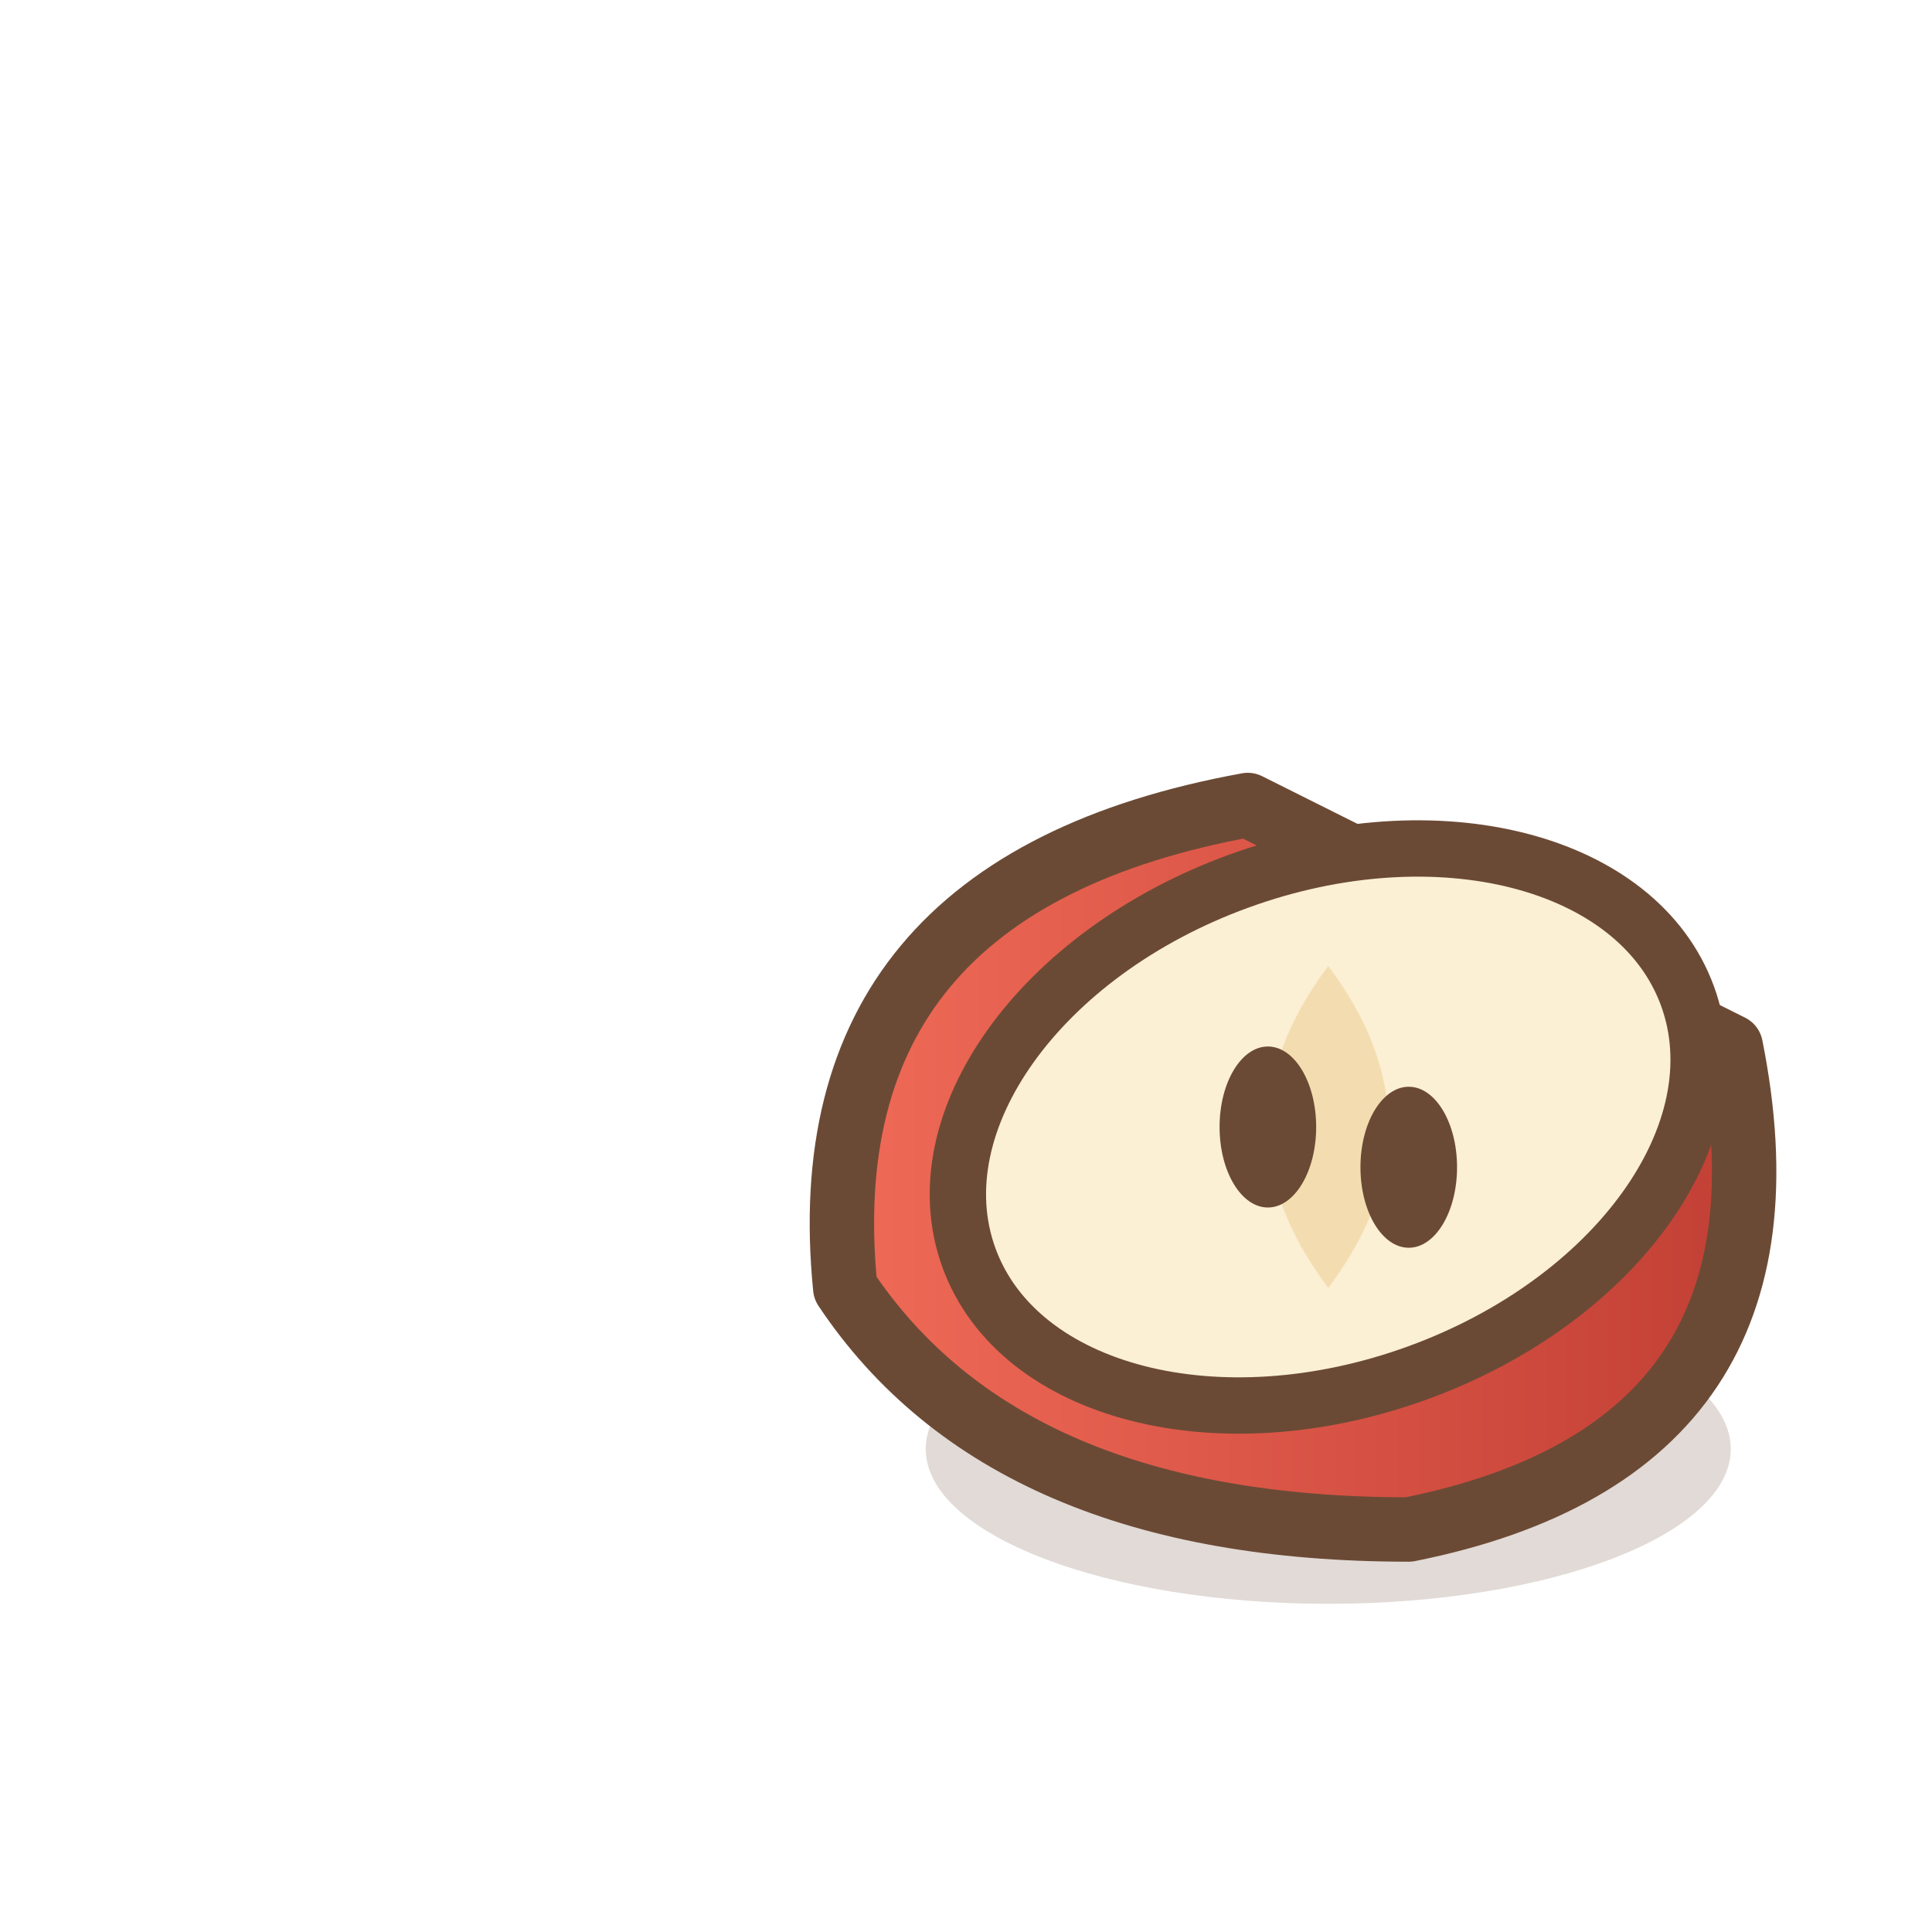
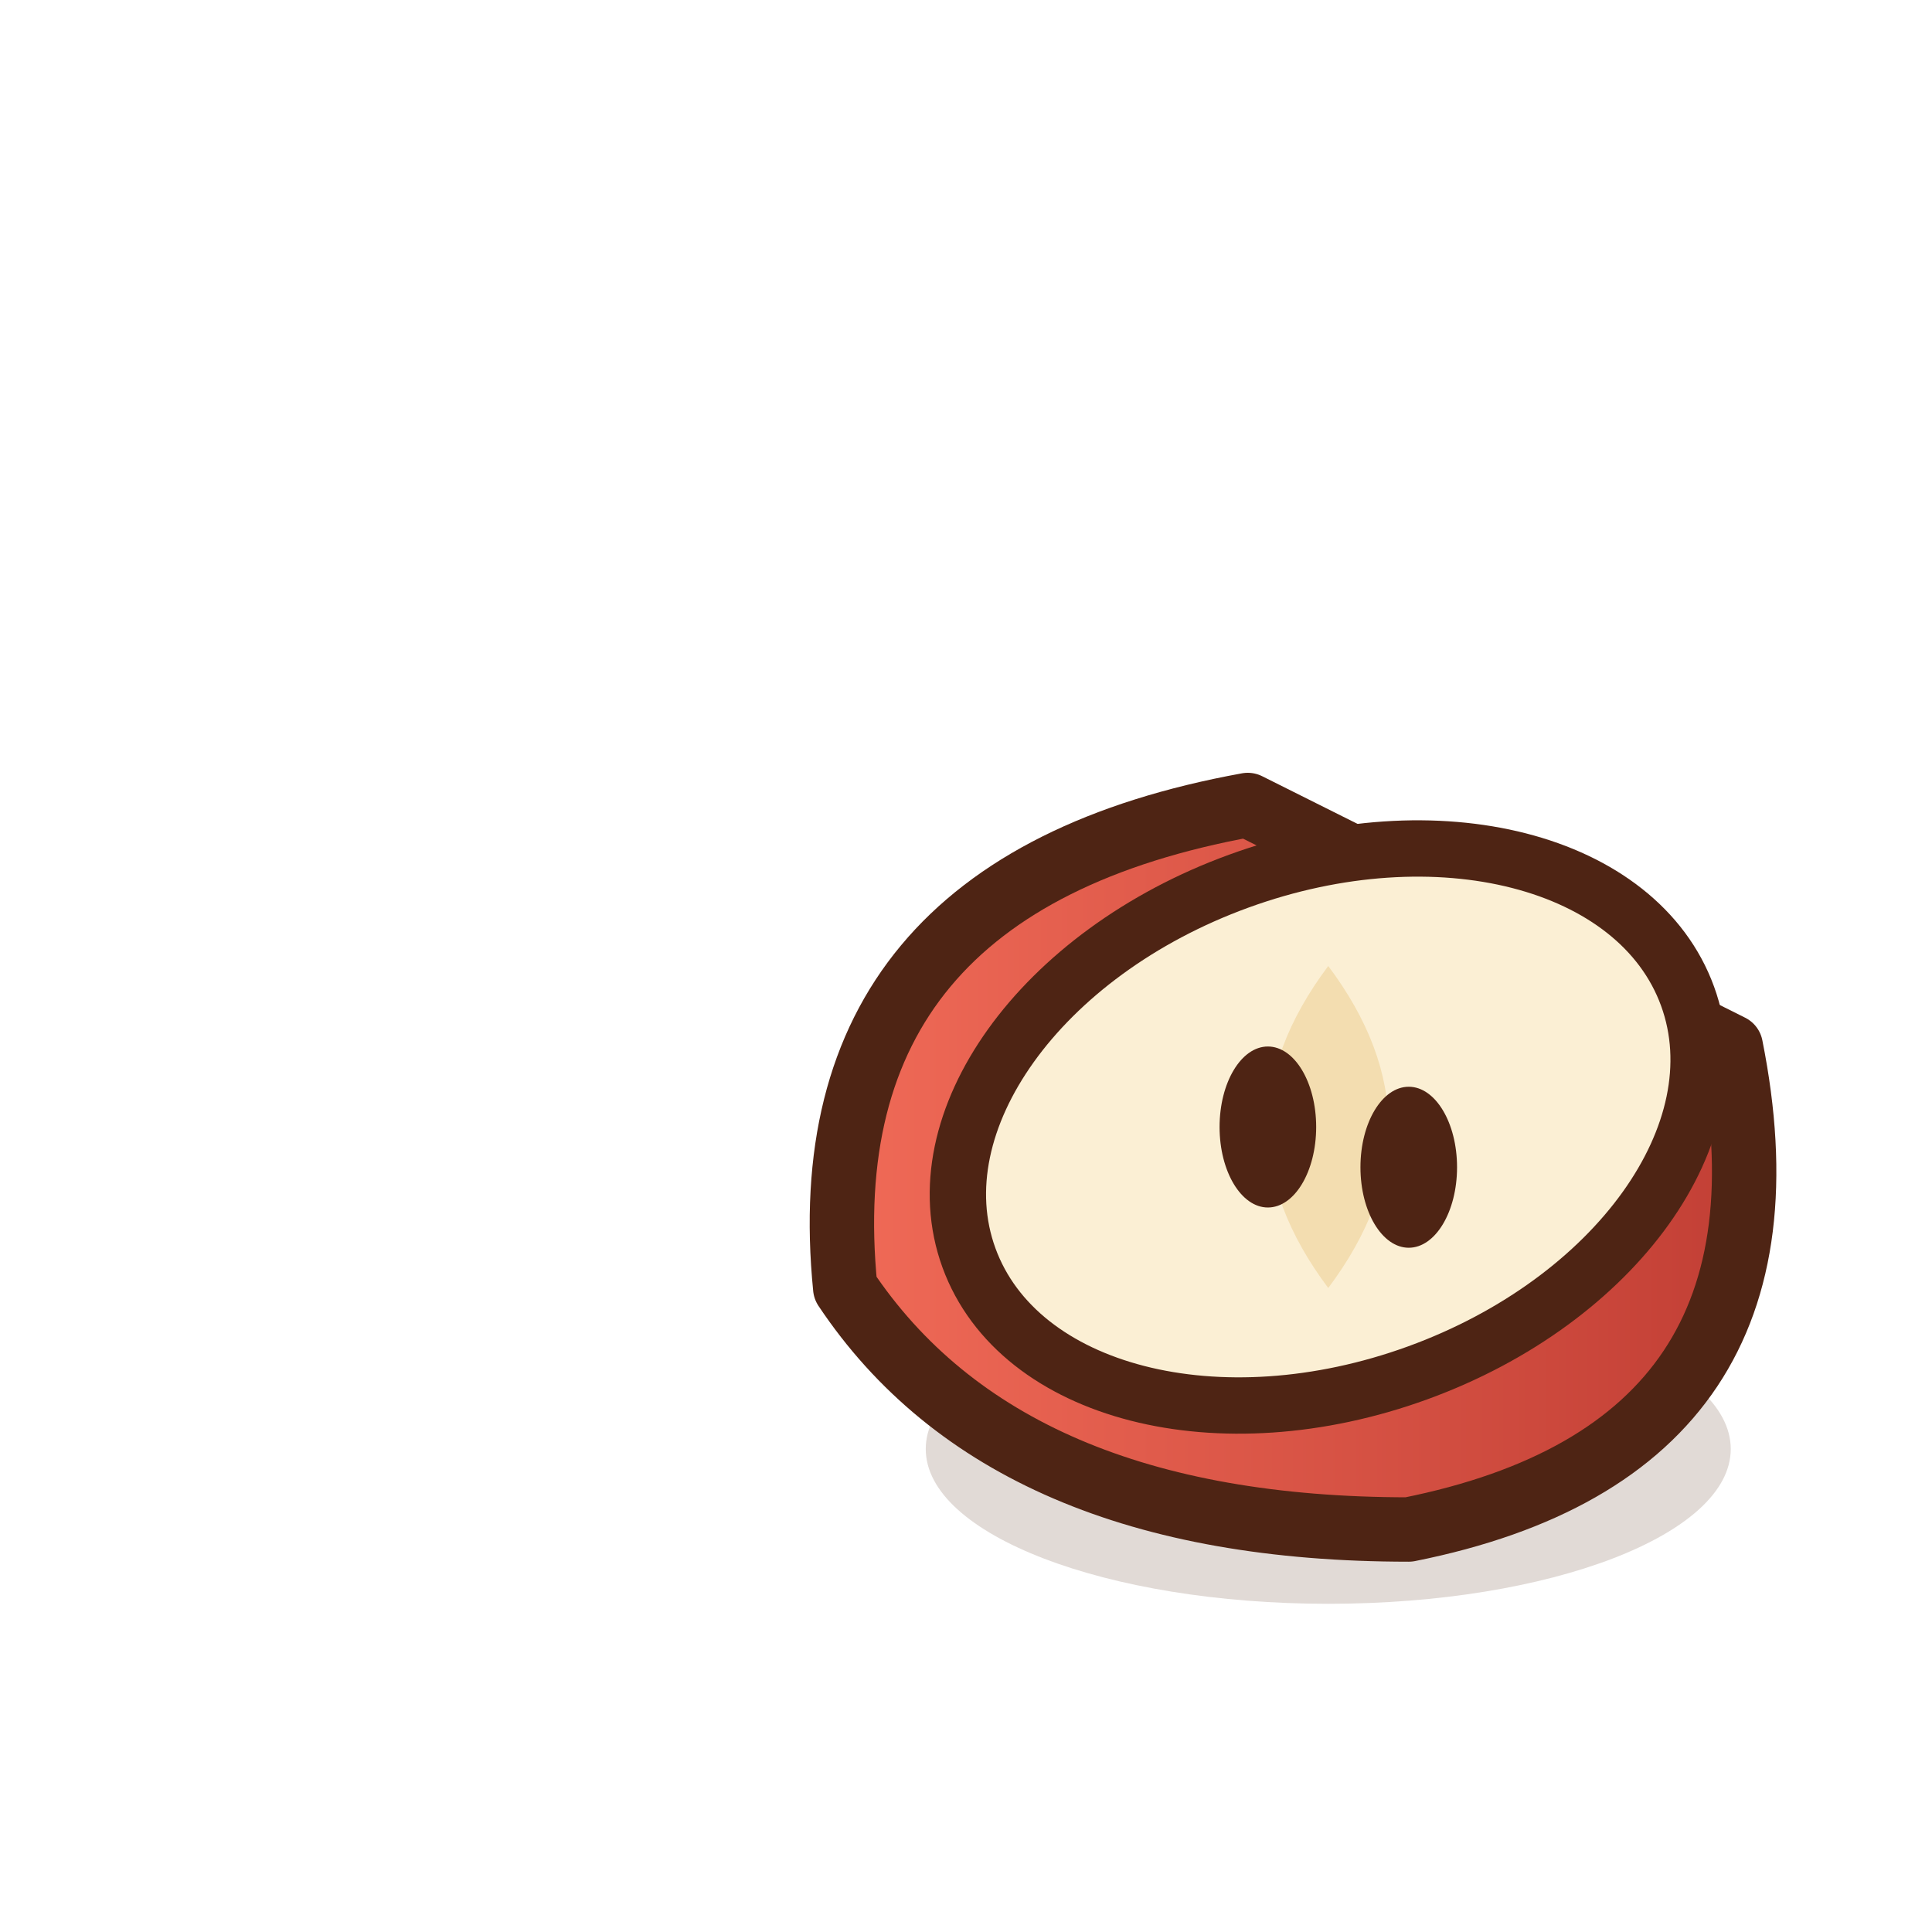
<svg xmlns="http://www.w3.org/2000/svg" width="1024" height="1024" viewBox="308.8 359.2 48 48">
  <defs>
    <linearGradient id="g3" x1="0" y1="0" x2="1" y2="0">
      <stop offset="0" stop-color="#F06A57" />
      <stop offset="1" stop-color="#C23F35" />
    </linearGradient>
  </defs>
  <g transform="translate(332.8 395.2)">
    <g transform="translate(9 0) scale(1 1)">
      <ellipse cx="0" cy="0" rx="10" ry="3.846" fill="rgba(90,55,30,0.18)" />
-       <path d="M-12 -4 Q-13 -14 -2 -16 L10 -10 Q12 0 2 2 Q-8 2 -12 -4 Z" fill="url(#g3)" stroke="#6B4A35" stroke-width="1.6" stroke-linejoin="round" stroke-linecap="round" />
-       <ellipse cx="0" cy="-8" rx="9.5" ry="6.5" fill="#FBEFD4" stroke="#6B4A35" stroke-width="1.4" stroke-linejoin="round" stroke-linecap="round" transform="rotate(-20 0 -8)" />
+       <path d="M-12 -4 Q-13 -14 -2 -16 L10 -10 Q12 0 2 2 Q-8 2 -12 -4 Z" fill="url(#g3)" stroke="#4E2414" stroke-width="1.6" stroke-linejoin="round" stroke-linecap="round" />
+       <ellipse cx="0" cy="-8" rx="9.5" ry="6.5" fill="#FBEFD4" stroke="#4E2414" stroke-width="1.4" stroke-linejoin="round" stroke-linecap="round" transform="rotate(-20 0 -8)" />
      <path d="M0 -12 q-3 4 0 8 q3 -4 0 -8" fill="#F3DDB0" stroke="none" />
-       <ellipse cx="-1.5" cy="-8" rx="1.2" ry="2" fill="#6B4A35" />
-       <ellipse cx="2" cy="-7" rx="1.2" ry="2" fill="#6B4A35" />
+       <ellipse cx="-1.5" cy="-8" rx="1.2" ry="2" fill="#4E2414" />
+       <ellipse cx="2" cy="-7" rx="1.2" ry="2" fill="#4E2414" />
    </g>
  </g>
</svg>
